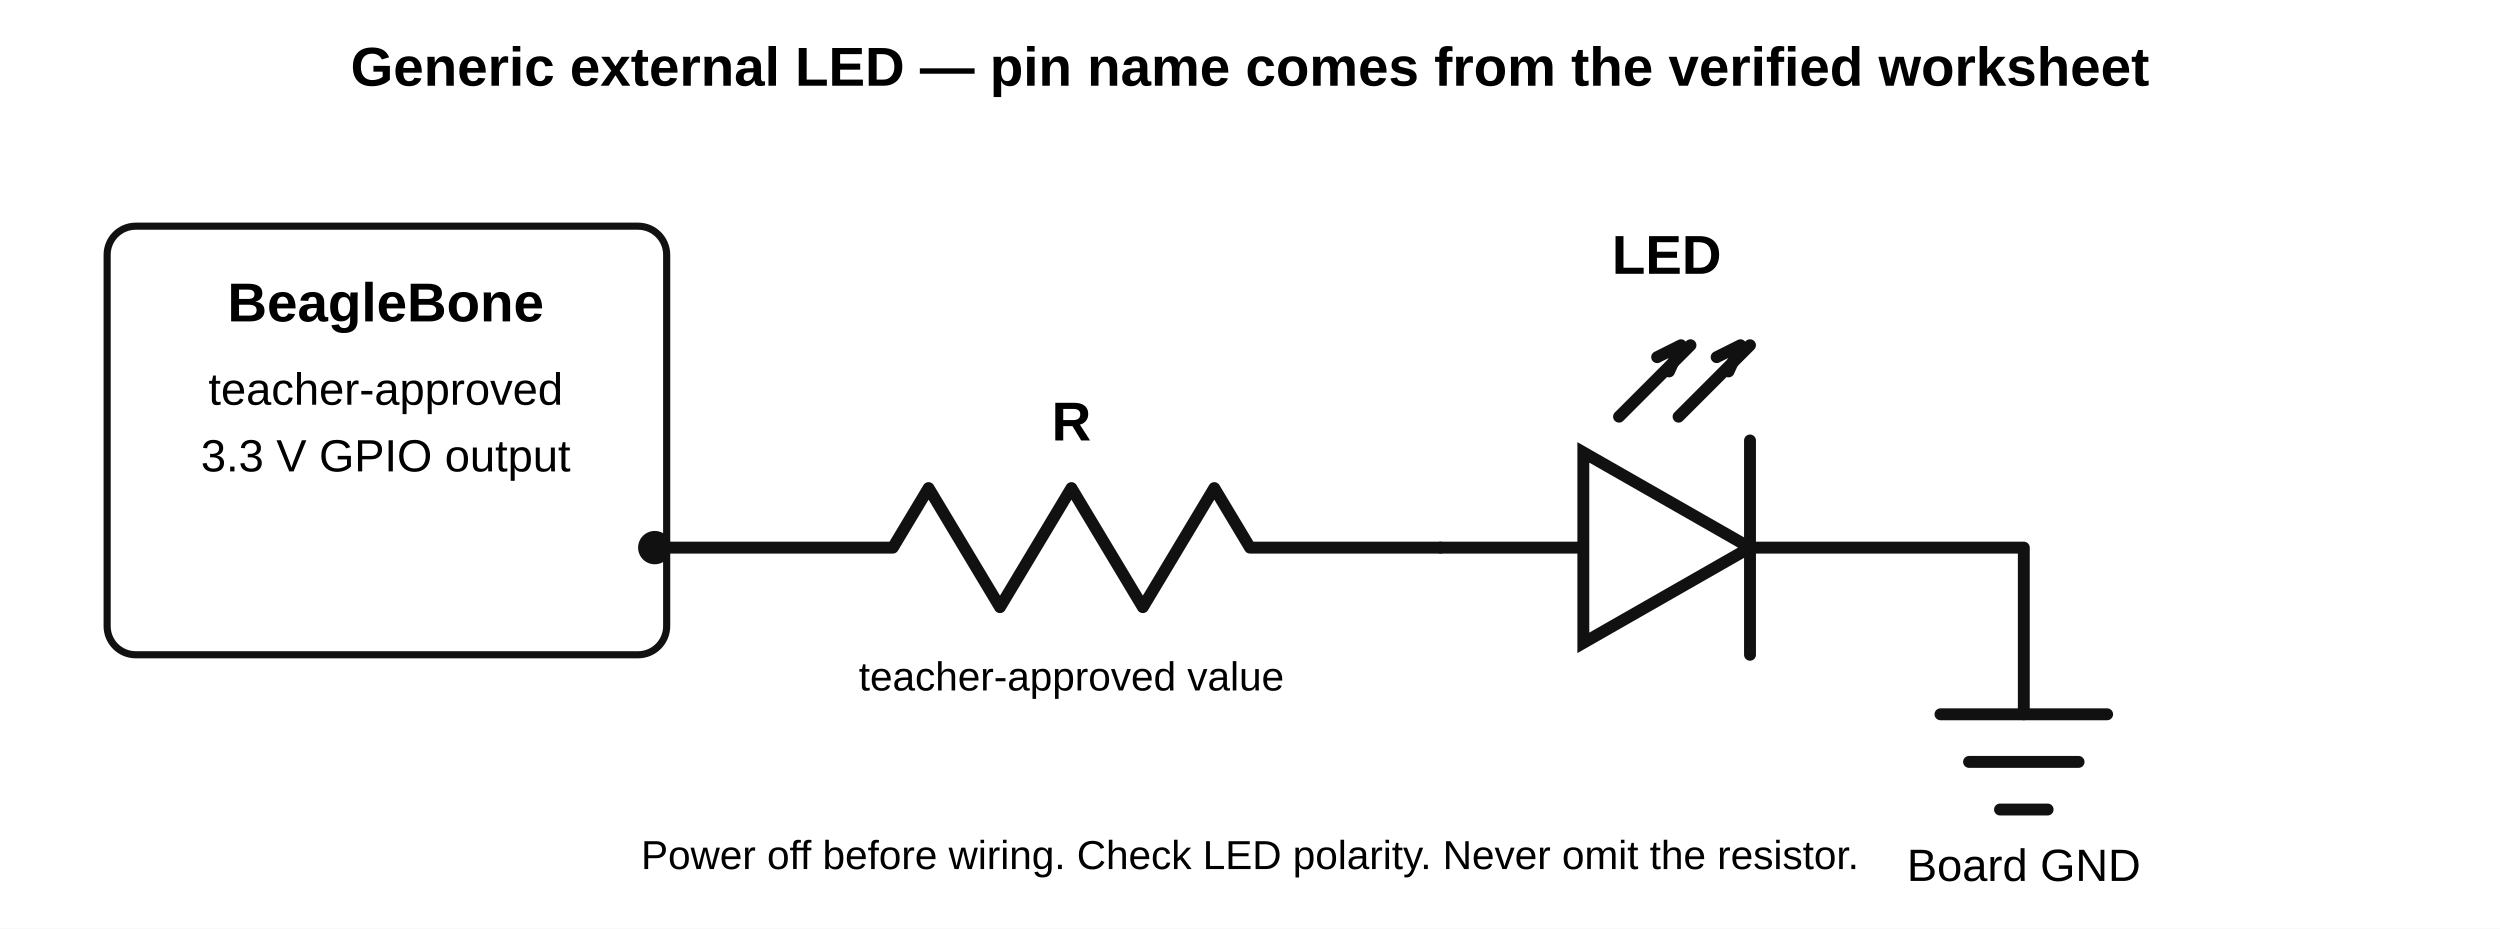
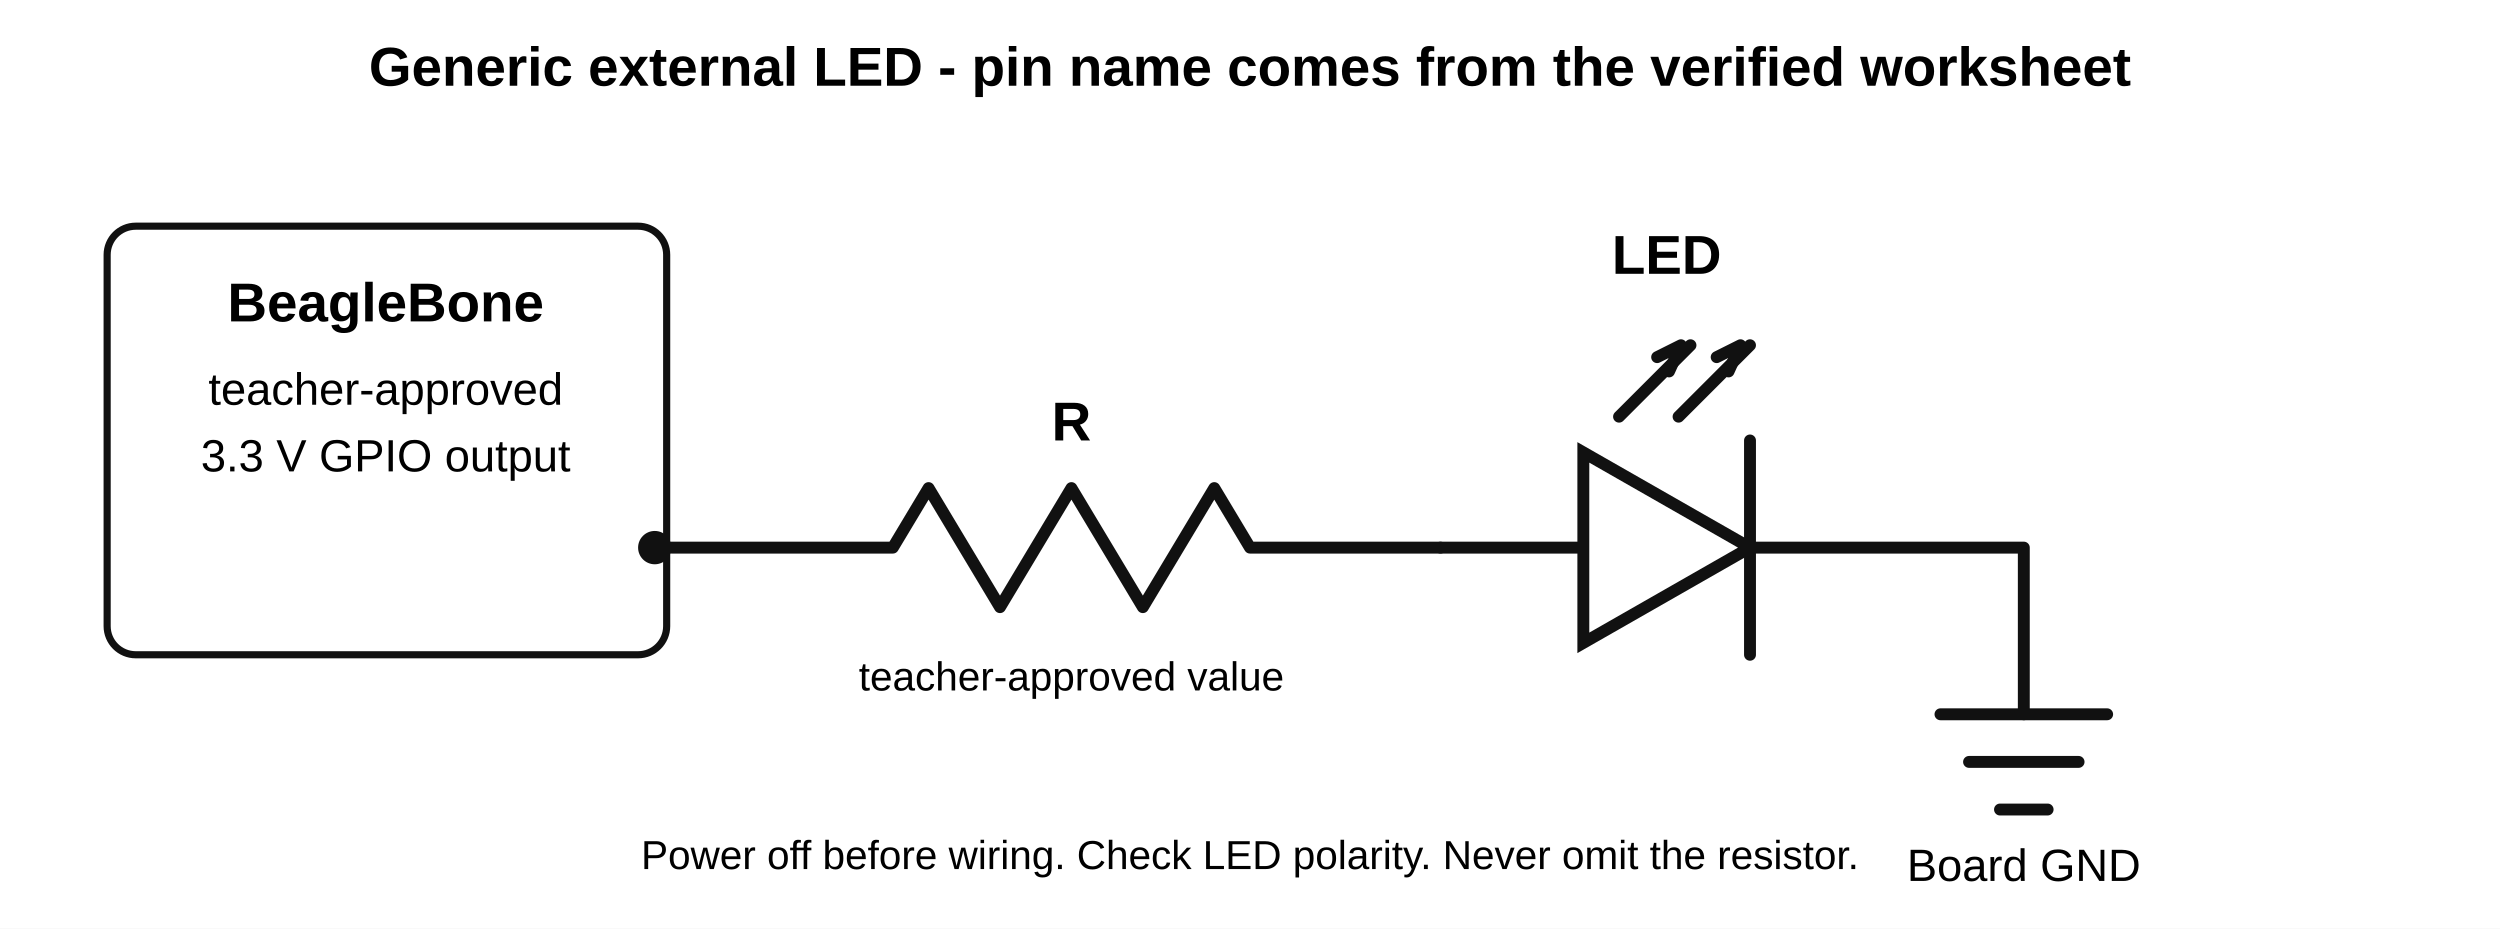
<svg xmlns="http://www.w3.org/2000/svg" viewBox="0 0 1050 390" role="img" aria-labelledby="title desc">
  <defs>
    <style>.w{fill:none;stroke:#111;stroke-width:5;stroke-linecap:round;stroke-linejoin:round}.b{fill:#fff;stroke:#111;stroke-width:3;rx:12}.h{font:700 23px Arial,sans-serif}.t{font:19px Arial,sans-serif}.s{font:17px Arial,sans-serif}</style>
  </defs>
  <rect width="1050" height="390" fill="#fff" />
-   <text x="525" y="36" text-anchor="middle" class="h">Generic external LED — pin name comes from the verified worksheet</text>
+   <text x="525" y="36" text-anchor="middle" class="h">Generic external LED  -  pin name comes from the verified worksheet</text>
  <rect x="45" y="95" width="235" height="180" class="b" />
  <text x="162" y="135" text-anchor="middle" class="h">BeagleBone</text>
  <text x="162" y="170" text-anchor="middle" class="t">teacher-approved</text>
  <text x="162" y="198" text-anchor="middle" class="t">3.3 V GPIO output</text>
  <circle cx="275" cy="230" r="7" fill="#111" />
  <path d="M282 230H375L390 205L420 255L450 205L480 255L510 205L525 230H605" class="w" />
  <text x="450" y="185" text-anchor="middle" class="h">R</text>
  <text x="450" y="290" text-anchor="middle" class="s">teacher-approved value</text>
  <path d="M605 230H665" class="w" />
  <path d="M665 190V270L735 230Z" fill="#fff" stroke="#111" stroke-width="5" />
  <path d="M735 185V275" class="w" />
  <path d="M735 230H850V300" class="w" />
  <path d="M815 300H885M827 320H873M840 340H860" class="w" />
  <path d="M680 175L710 145M705 175L735 145" class="w" />
  <path d="M706 145L696 150M706 145L701 156M731 145L721 150M731 145L726 156" class="w" />
  <text x="700" y="115" text-anchor="middle" class="h">LED</text>
  <text x="850" y="370" text-anchor="middle" class="t">Board GND</text>
  <text x="525" y="365" text-anchor="middle" class="s">Power off before wiring. Check LED polarity. Never omit the resistor.</text>
</svg>
